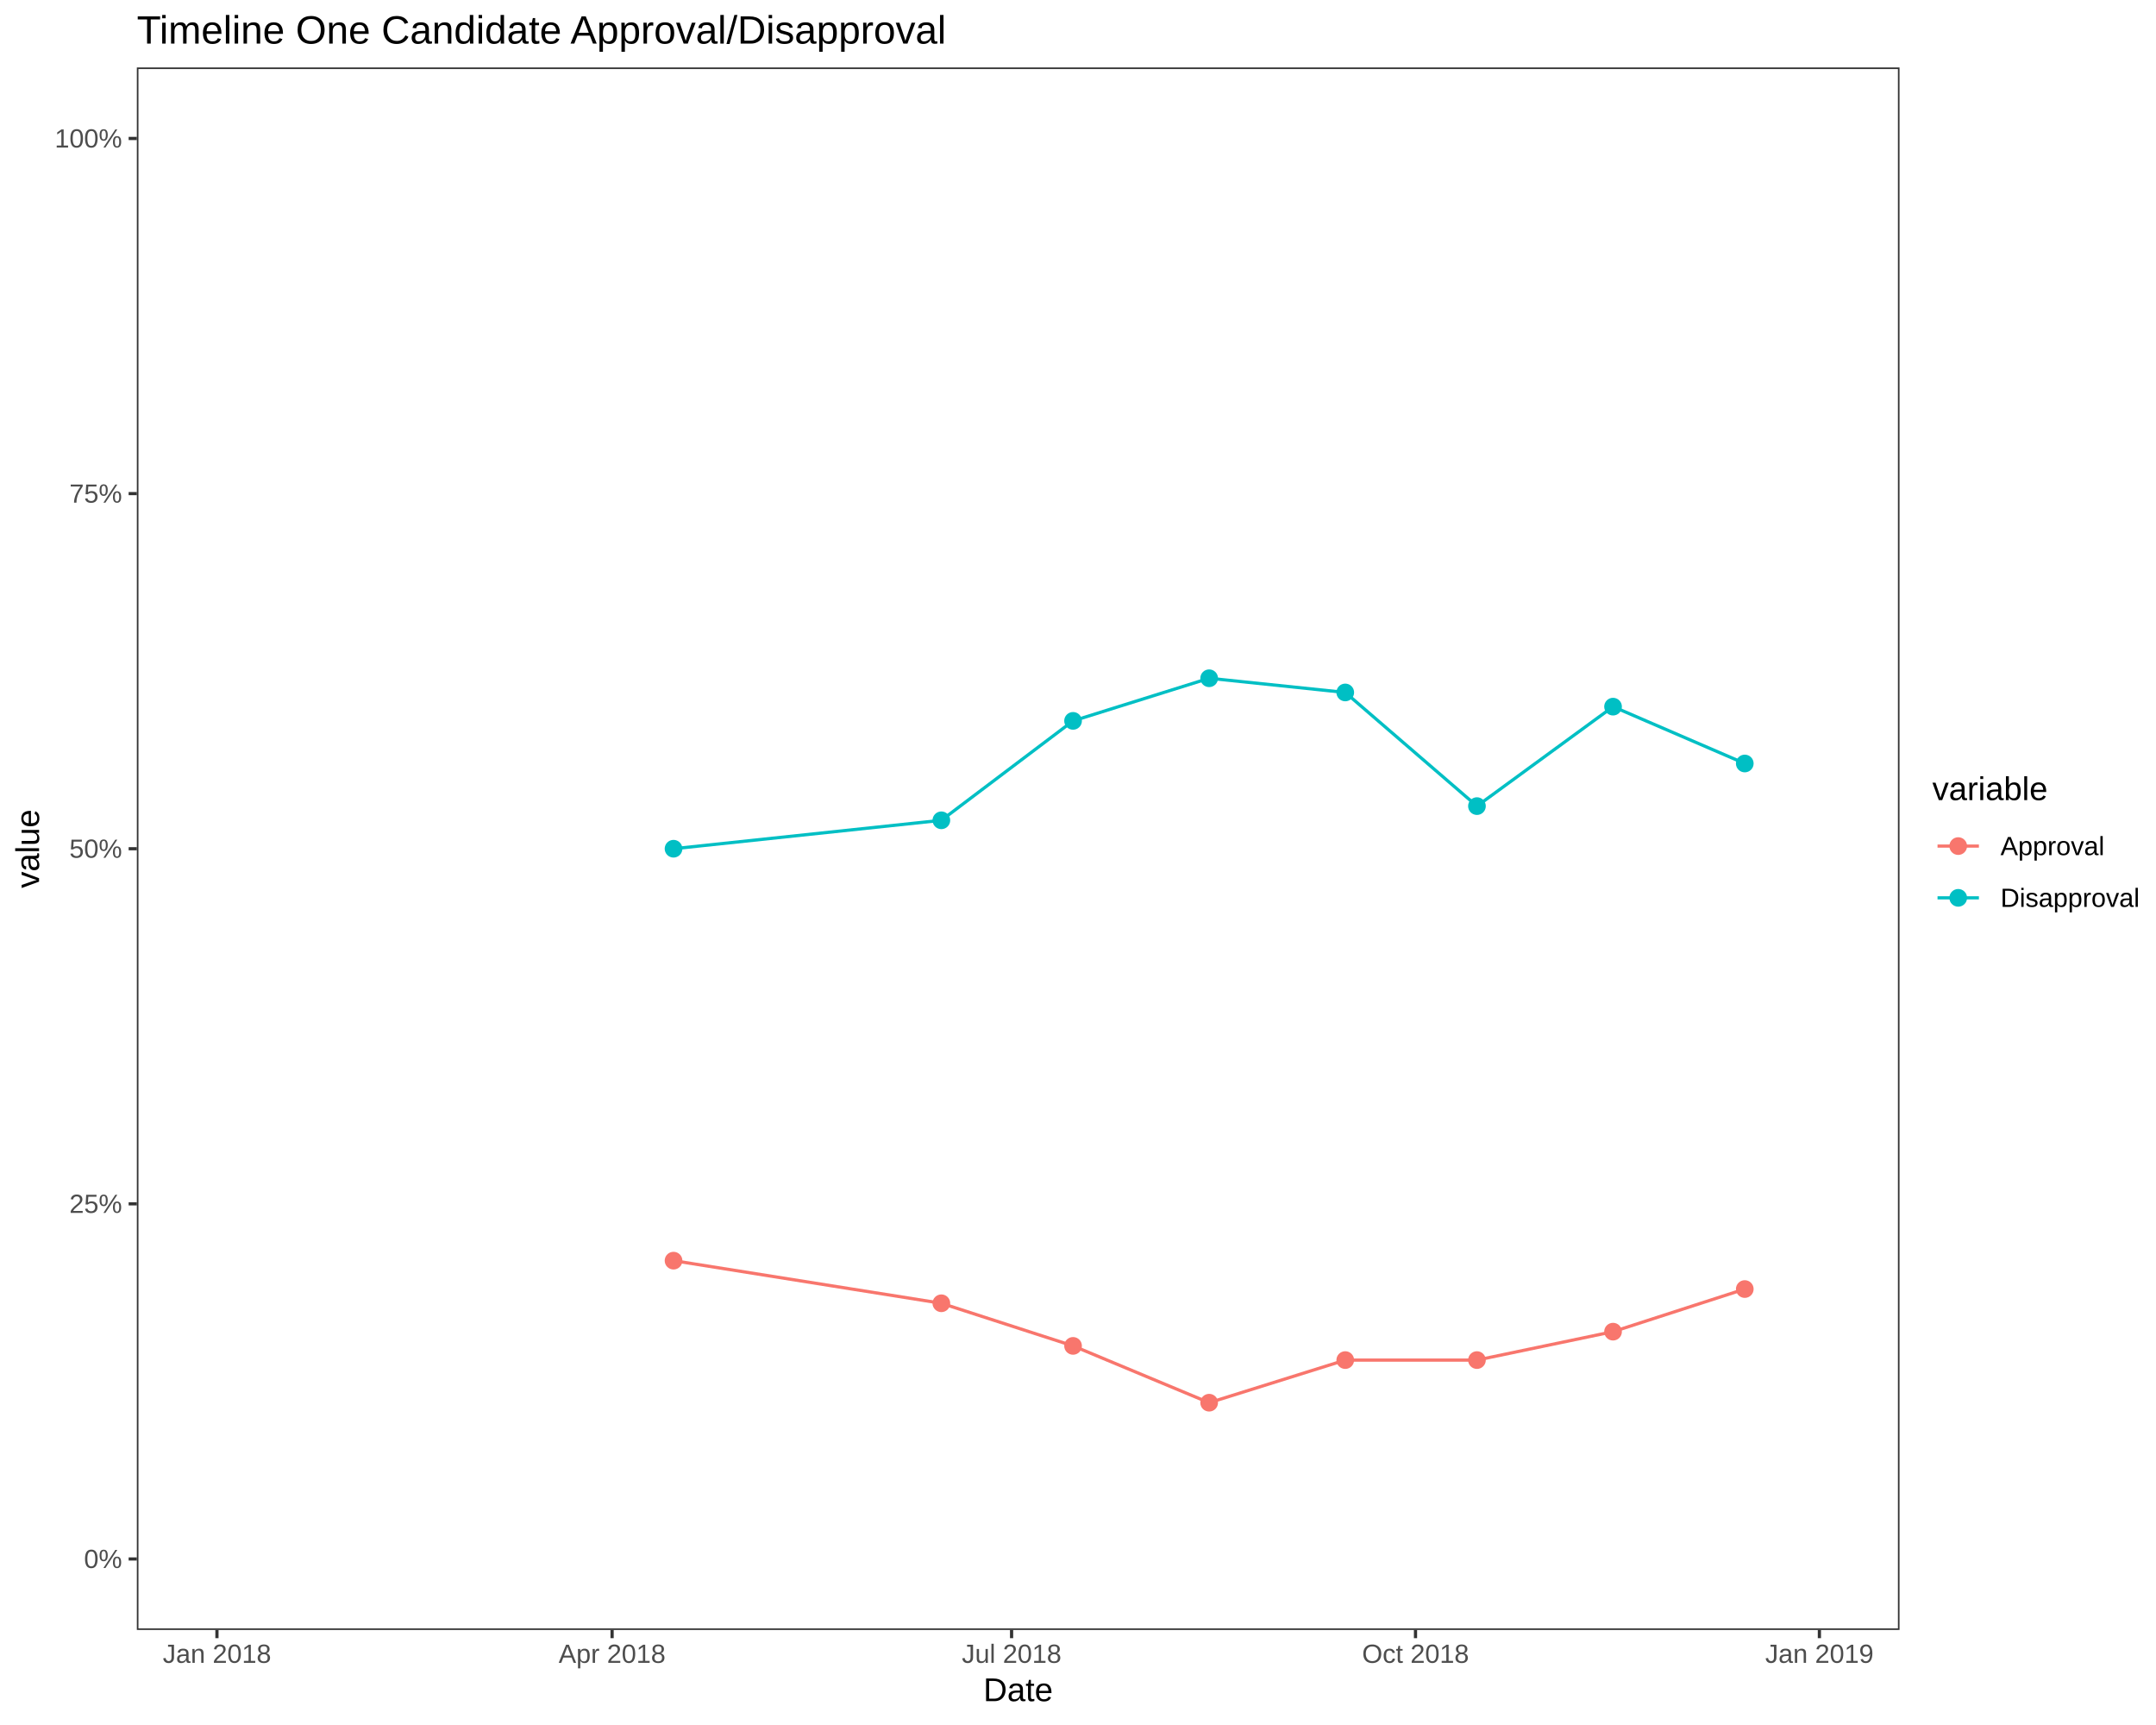
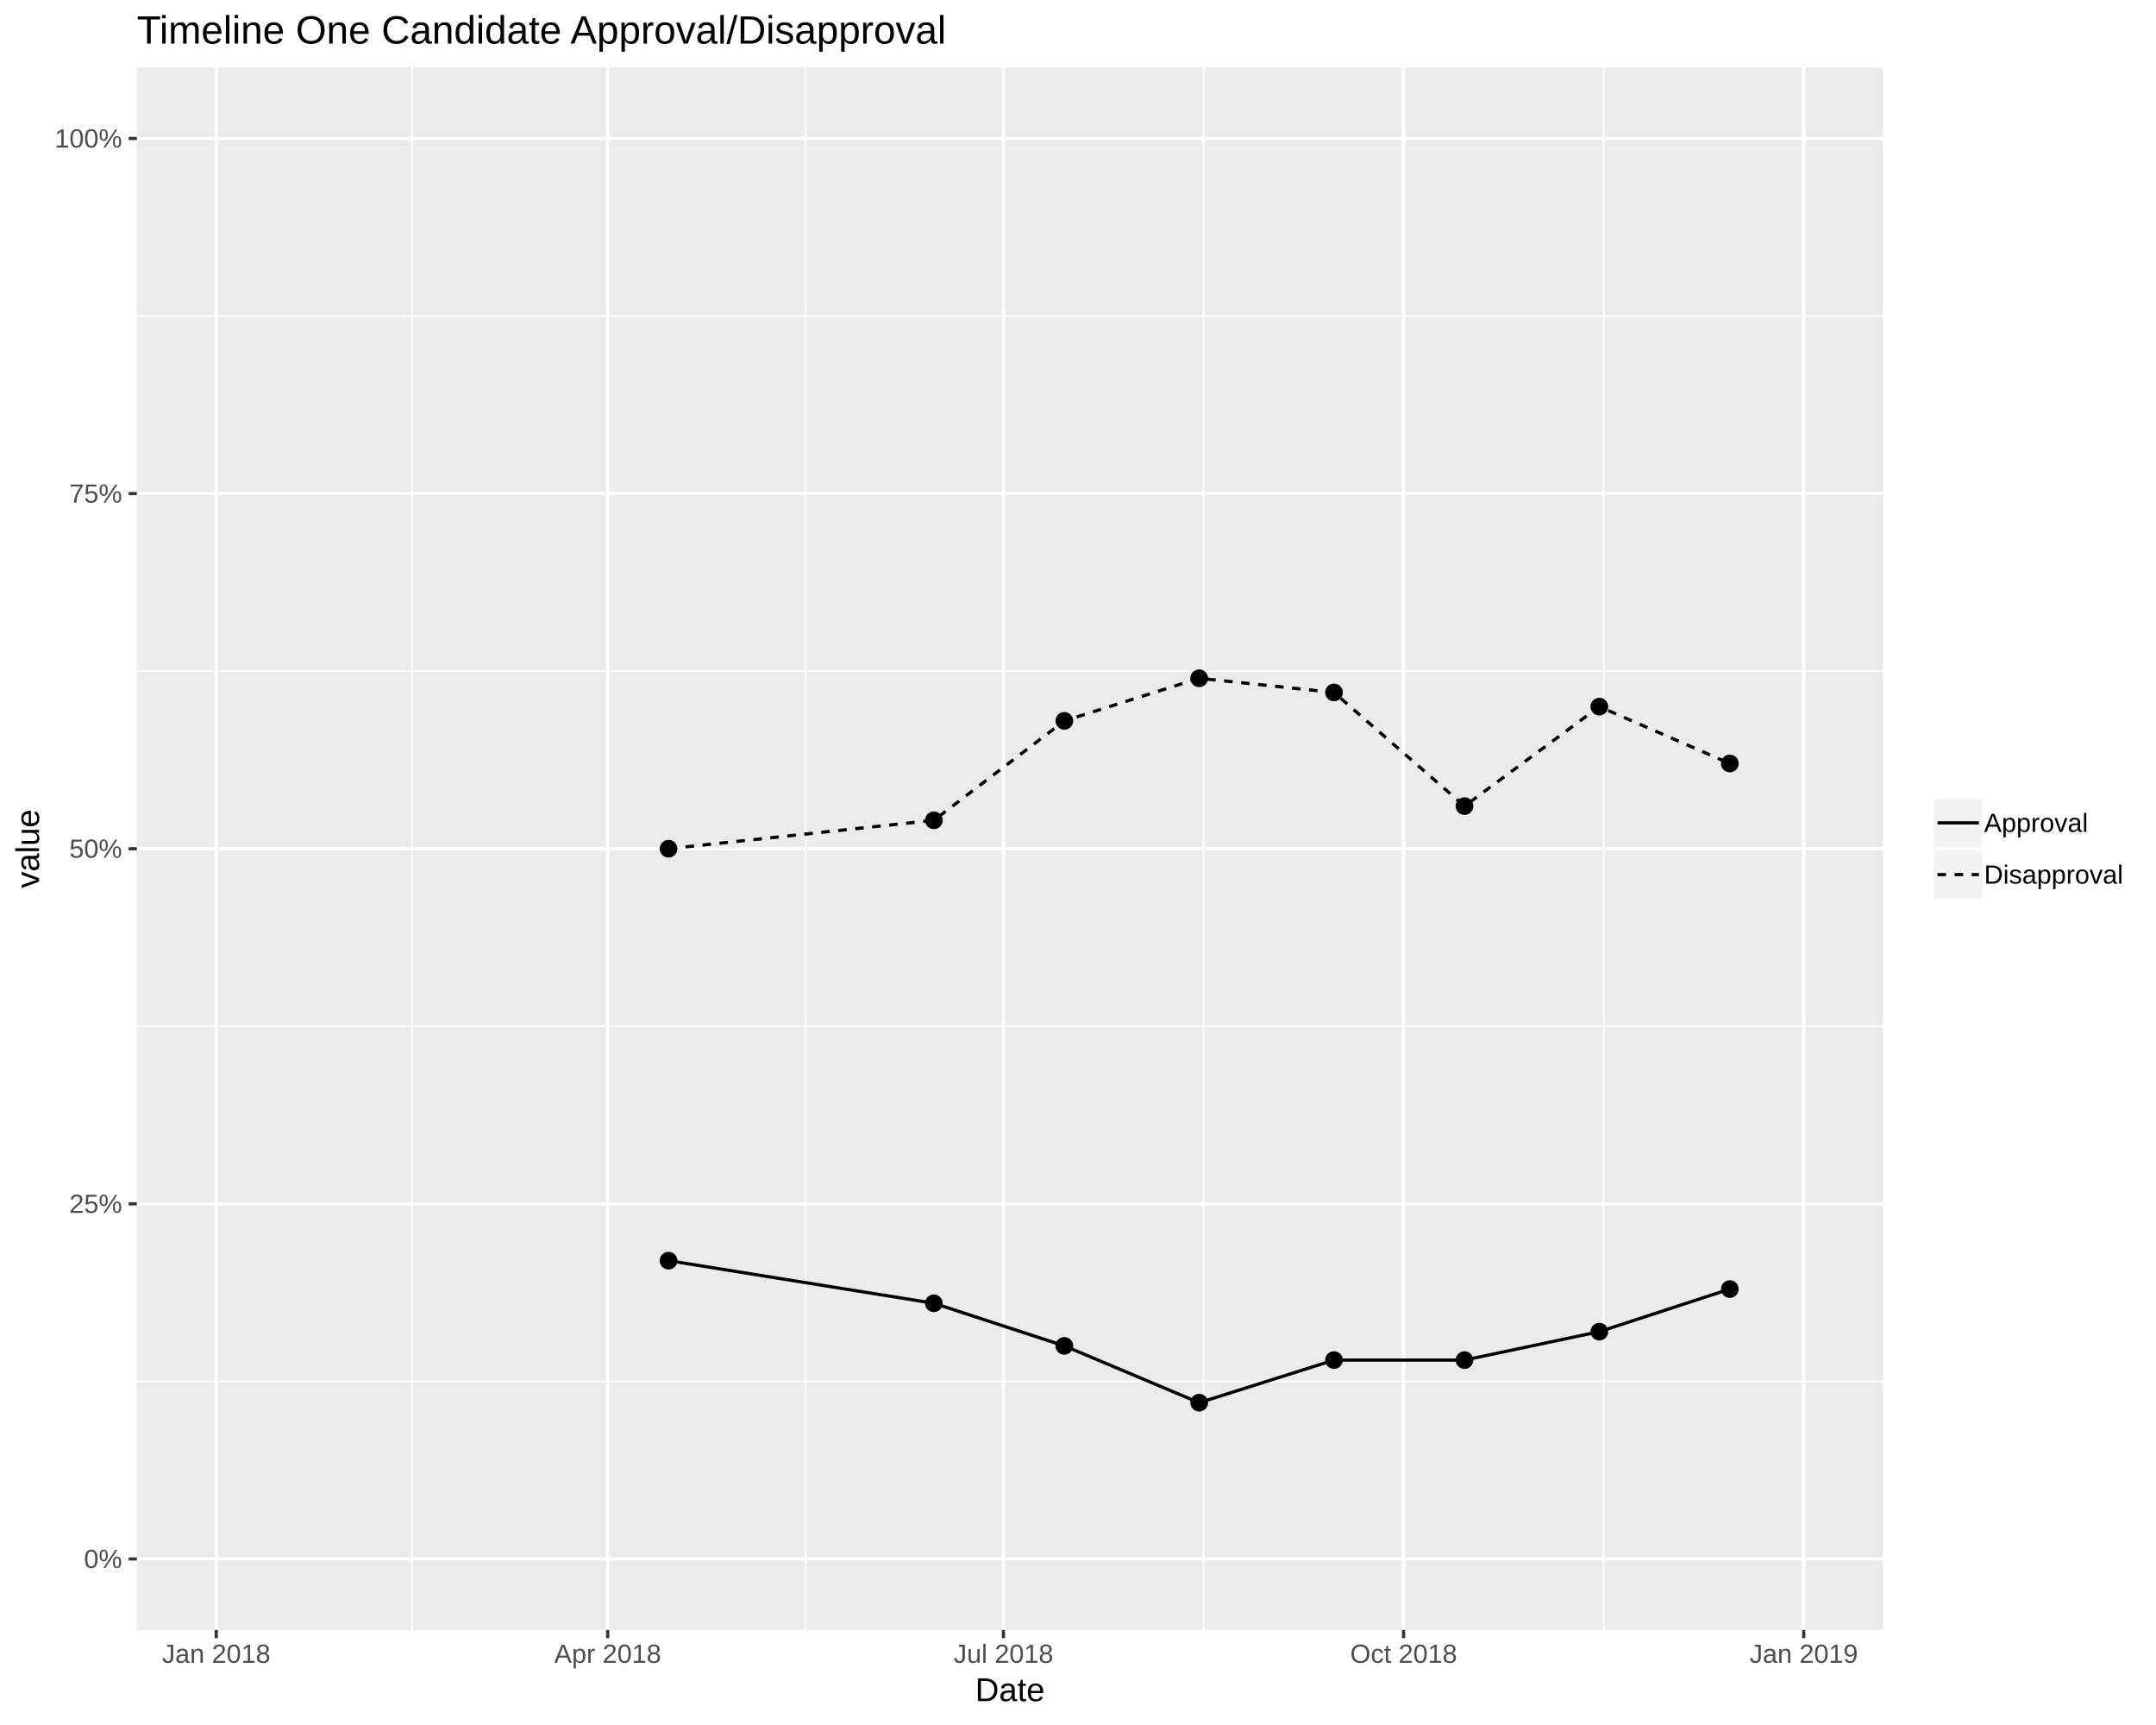
<svg xmlns="http://www.w3.org/2000/svg" viewBox="0 0 720.00 576.00">
  <defs>
    <style type="text/css">
    line, polyline, polygon, path, rect, circle {
      fill: none;
      stroke: #000000;
      stroke-linecap: round;
      stroke-linejoin: round;
      stroke-miterlimit: 10.00;
    }
  </style>
  </defs>
  <rect width="100%" height="100%" style="stroke: none; fill: #FFFFFF;" />
  <rect x="0.00" y="0.00" width="720.00" height="576.00" style="stroke-width: 1.07; stroke: #FFFFFF; fill: #FFFFFF;" />
  <defs>
-     <clipPath id="cpNDUuNzB8NjM0LjM1fDU0NC4yN3wyMi41Mg==">
-       <rect x="45.70" y="22.52" width="588.65" height="521.75" />
+     <clipPath id="cpNDUuNzB8NjI4Ljg3fDU0NC4yN3wyMi41Mg==">
+       <rect x="45.70" y="22.52" width="583.17" height="521.75" />
    </clipPath>
  </defs>
-   <rect x="45.70" y="22.52" width="588.65" height="521.75" style="stroke-width: 1.07; stroke: none; fill: #FFFFFF;" clip-path="url(#cpNDUuNzB8NjM0LjM1fDU0NC4yN3wyMi41Mg==)" />
-   <circle cx="224.93" cy="420.95" r="1.95pt" style="stroke-width: 0.71; stroke: #F8766D; fill: #F8766D;" clip-path="url(#cpNDUuNzB8NjM0LjM1fDU0NC4yN3wyMi41Mg==)" />
-   <circle cx="314.37" cy="435.18" r="1.95pt" style="stroke-width: 0.71; stroke: #F8766D; fill: #F8766D;" clip-path="url(#cpNDUuNzB8NjM0LjM1fDU0NC4yN3wyMi41Mg==)" />
-   <circle cx="358.35" cy="449.41" r="1.95pt" style="stroke-width: 0.71; stroke: #F8766D; fill: #F8766D;" clip-path="url(#cpNDUuNzB8NjM0LjM1fDU0NC4yN3wyMi41Mg==)" />
-   <circle cx="403.80" cy="468.38" r="1.95pt" style="stroke-width: 0.71; stroke: #F8766D; fill: #F8766D;" clip-path="url(#cpNDUuNzB8NjM0LjM1fDU0NC4yN3wyMi41Mg==)" />
-   <circle cx="449.25" cy="454.15" r="1.95pt" style="stroke-width: 0.71; stroke: #F8766D; fill: #F8766D;" clip-path="url(#cpNDUuNzB8NjM0LjM1fDU0NC4yN3wyMi41Mg==)" />
-   <circle cx="493.23" cy="454.15" r="1.95pt" style="stroke-width: 0.71; stroke: #F8766D; fill: #F8766D;" clip-path="url(#cpNDUuNzB8NjM0LjM1fDU0NC4yN3wyMi41Mg==)" />
-   <circle cx="538.68" cy="444.66" r="1.95pt" style="stroke-width: 0.71; stroke: #F8766D; fill: #F8766D;" clip-path="url(#cpNDUuNzB8NjM0LjM1fDU0NC4yN3wyMi41Mg==)" />
-   <circle cx="582.67" cy="430.43" r="1.95pt" style="stroke-width: 0.71; stroke: #F8766D; fill: #F8766D;" clip-path="url(#cpNDUuNzB8NjM0LjM1fDU0NC4yN3wyMi41Mg==)" />
-   <circle cx="224.93" cy="283.40" r="1.95pt" style="stroke-width: 0.71; stroke: #00BFC4; fill: #00BFC4;" clip-path="url(#cpNDUuNzB8NjM0LjM1fDU0NC4yN3wyMi41Mg==)" />
-   <circle cx="314.37" cy="273.91" r="1.95pt" style="stroke-width: 0.71; stroke: #00BFC4; fill: #00BFC4;" clip-path="url(#cpNDUuNzB8NjM0LjM1fDU0NC4yN3wyMi41Mg==)" />
-   <circle cx="358.35" cy="240.71" r="1.95pt" style="stroke-width: 0.71; stroke: #00BFC4; fill: #00BFC4;" clip-path="url(#cpNDUuNzB8NjM0LjM1fDU0NC4yN3wyMi41Mg==)" />
-   <circle cx="403.80" cy="226.48" r="1.95pt" style="stroke-width: 0.71; stroke: #00BFC4; fill: #00BFC4;" clip-path="url(#cpNDUuNzB8NjM0LjM1fDU0NC4yN3wyMi41Mg==)" />
-   <circle cx="449.25" cy="231.22" r="1.95pt" style="stroke-width: 0.71; stroke: #00BFC4; fill: #00BFC4;" clip-path="url(#cpNDUuNzB8NjM0LjM1fDU0NC4yN3wyMi41Mg==)" />
-   <circle cx="493.23" cy="269.17" r="1.95pt" style="stroke-width: 0.71; stroke: #00BFC4; fill: #00BFC4;" clip-path="url(#cpNDUuNzB8NjM0LjM1fDU0NC4yN3wyMi41Mg==)" />
-   <circle cx="538.68" cy="235.96" r="1.95pt" style="stroke-width: 0.71; stroke: #00BFC4; fill: #00BFC4;" clip-path="url(#cpNDUuNzB8NjM0LjM1fDU0NC4yN3wyMi41Mg==)" />
-   <circle cx="582.67" cy="254.94" r="1.95pt" style="stroke-width: 0.71; stroke: #00BFC4; fill: #00BFC4;" clip-path="url(#cpNDUuNzB8NjM0LjM1fDU0NC4yN3wyMi41Mg==)" />
-   <polyline points="224.93,420.95 314.37,435.18 358.35,449.41 403.80,468.38 449.25,454.15 493.23,454.15 538.68,444.66 582.67,430.43 " style="stroke-width: 1.07; stroke: #F8766D; stroke-linecap: butt;" clip-path="url(#cpNDUuNzB8NjM0LjM1fDU0NC4yN3wyMi41Mg==)" />
-   <polyline points="224.93,283.40 314.37,273.91 358.35,240.71 403.80,226.48 449.25,231.22 493.23,269.17 538.68,235.96 582.67,254.94 " style="stroke-width: 1.07; stroke: #00BFC4; stroke-linecap: butt;" clip-path="url(#cpNDUuNzB8NjM0LjM1fDU0NC4yN3wyMi41Mg==)" />
-   <rect x="45.70" y="22.52" width="588.65" height="521.75" style="stroke-width: 1.07; stroke: #333333;" clip-path="url(#cpNDUuNzB8NjM0LjM1fDU0NC4yN3wyMi41Mg==)" />
+   <rect x="45.70" y="22.52" width="583.17" height="521.75" style="stroke-width: 1.07; stroke: none; fill: #EBEBEB;" clip-path="url(#cpNDUuNzB8NjI4Ljg3fDU0NC4yN3wyMi41Mg==)" />
+   <polyline points="45.70,461.27 628.87,461.27 " style="stroke-width: 0.53; stroke: #FFFFFF; stroke-linecap: butt;" clip-path="url(#cpNDUuNzB8NjI4Ljg3fDU0NC4yN3wyMi41Mg==)" />
+   <polyline points="45.70,342.69 628.87,342.69 " style="stroke-width: 0.53; stroke: #FFFFFF; stroke-linecap: butt;" clip-path="url(#cpNDUuNzB8NjI4Ljg3fDU0NC4yN3wyMi41Mg==)" />
+   <polyline points="45.70,224.11 628.87,224.11 " style="stroke-width: 0.53; stroke: #FFFFFF; stroke-linecap: butt;" clip-path="url(#cpNDUuNzB8NjI4Ljg3fDU0NC4yN3wyMi41Mg==)" />
+   <polyline points="45.70,105.53 628.87,105.53 " style="stroke-width: 0.53; stroke: #FFFFFF; stroke-linecap: butt;" clip-path="url(#cpNDUuNzB8NjI4Ljg3fDU0NC4yN3wyMi41Mg==)" />
+   <polyline points="137.57,544.27 137.57,22.52 " style="stroke-width: 0.53; stroke: #FFFFFF; stroke-linecap: butt;" clip-path="url(#cpNDUuNzB8NjI4Ljg3fDU0NC4yN3wyMi41Mg==)" />
+   <polyline points="269.02,544.27 269.02,22.52 " style="stroke-width: 0.53; stroke: #FFFFFF; stroke-linecap: butt;" clip-path="url(#cpNDUuNzB8NjI4Ljg3fDU0NC4yN3wyMi41Mg==)" />
+   <polyline points="401.92,544.27 401.92,22.52 " style="stroke-width: 0.53; stroke: #FFFFFF; stroke-linecap: butt;" clip-path="url(#cpNDUuNzB8NjI4Ljg3fDU0NC4yN3wyMi41Mg==)" />
+   <polyline points="535.55,544.27 535.55,22.52 " style="stroke-width: 0.53; stroke: #FFFFFF; stroke-linecap: butt;" clip-path="url(#cpNDUuNzB8NjI4Ljg3fDU0NC4yN3wyMi41Mg==)" />
+   <polyline points="45.70,520.56 628.87,520.56 " style="stroke-width: 1.07; stroke: #FFFFFF; stroke-linecap: butt;" clip-path="url(#cpNDUuNzB8NjI4Ljg3fDU0NC4yN3wyMi41Mg==)" />
+   <polyline points="45.70,401.98 628.87,401.98 " style="stroke-width: 1.07; stroke: #FFFFFF; stroke-linecap: butt;" clip-path="url(#cpNDUuNzB8NjI4Ljg3fDU0NC4yN3wyMi41Mg==)" />
+   <polyline points="45.70,283.40 628.87,283.40 " style="stroke-width: 1.07; stroke: #FFFFFF; stroke-linecap: butt;" clip-path="url(#cpNDUuNzB8NjI4Ljg3fDU0NC4yN3wyMi41Mg==)" />
+   <polyline points="45.70,164.82 628.87,164.82 " style="stroke-width: 1.07; stroke: #FFFFFF; stroke-linecap: butt;" clip-path="url(#cpNDUuNzB8NjI4Ljg3fDU0NC4yN3wyMi41Mg==)" />
+   <polyline points="45.70,46.24 628.87,46.24 " style="stroke-width: 1.07; stroke: #FFFFFF; stroke-linecap: butt;" clip-path="url(#cpNDUuNzB8NjI4Ljg3fDU0NC4yN3wyMi41Mg==)" />
+   <polyline points="72.21,544.27 72.21,22.52 " style="stroke-width: 1.07; stroke: #FFFFFF; stroke-linecap: butt;" clip-path="url(#cpNDUuNzB8NjI4Ljg3fDU0NC4yN3wyMi41Mg==)" />
+   <polyline points="202.93,544.27 202.93,22.52 " style="stroke-width: 1.07; stroke: #FFFFFF; stroke-linecap: butt;" clip-path="url(#cpNDUuNzB8NjI4Ljg3fDU0NC4yN3wyMi41Mg==)" />
+   <polyline points="335.10,544.27 335.10,22.52 " style="stroke-width: 1.07; stroke: #FFFFFF; stroke-linecap: butt;" clip-path="url(#cpNDUuNzB8NjI4Ljg3fDU0NC4yN3wyMi41Mg==)" />
+   <polyline points="468.73,544.27 468.73,22.52 " style="stroke-width: 1.07; stroke: #FFFFFF; stroke-linecap: butt;" clip-path="url(#cpNDUuNzB8NjI4Ljg3fDU0NC4yN3wyMi41Mg==)" />
+   <polyline points="602.36,544.27 602.36,22.52 " style="stroke-width: 1.07; stroke: #FFFFFF; stroke-linecap: butt;" clip-path="url(#cpNDUuNzB8NjI4Ljg3fDU0NC4yN3wyMi41Mg==)" />
+   <circle cx="223.26" cy="420.95" r="1.95pt" style="stroke-width: 0.71; fill: #000000;" clip-path="url(#cpNDUuNzB8NjI4Ljg3fDU0NC4yN3wyMi41Mg==)" />
+   <circle cx="311.87" cy="435.18" r="1.95pt" style="stroke-width: 0.71; fill: #000000;" clip-path="url(#cpNDUuNzB8NjI4Ljg3fDU0NC4yN3wyMi41Mg==)" />
+   <circle cx="355.44" cy="449.41" r="1.95pt" style="stroke-width: 0.71; fill: #000000;" clip-path="url(#cpNDUuNzB8NjI4Ljg3fDU0NC4yN3wyMi41Mg==)" />
+   <circle cx="400.47" cy="468.38" r="1.95pt" style="stroke-width: 0.71; fill: #000000;" clip-path="url(#cpNDUuNzB8NjI4Ljg3fDU0NC4yN3wyMi41Mg==)" />
+   <circle cx="445.49" cy="454.15" r="1.95pt" style="stroke-width: 0.71; fill: #000000;" clip-path="url(#cpNDUuNzB8NjI4Ljg3fDU0NC4yN3wyMi41Mg==)" />
+   <circle cx="489.07" cy="454.15" r="1.95pt" style="stroke-width: 0.71; fill: #000000;" clip-path="url(#cpNDUuNzB8NjI4Ljg3fDU0NC4yN3wyMi41Mg==)" />
+   <circle cx="534.10" cy="444.66" r="1.95pt" style="stroke-width: 0.71; fill: #000000;" clip-path="url(#cpNDUuNzB8NjI4Ljg3fDU0NC4yN3wyMi41Mg==)" />
+   <circle cx="577.67" cy="430.43" r="1.95pt" style="stroke-width: 0.71; fill: #000000;" clip-path="url(#cpNDUuNzB8NjI4Ljg3fDU0NC4yN3wyMi41Mg==)" />
+   <circle cx="223.26" cy="283.40" r="1.95pt" style="stroke-width: 0.71; fill: #000000;" clip-path="url(#cpNDUuNzB8NjI4Ljg3fDU0NC4yN3wyMi41Mg==)" />
+   <circle cx="311.87" cy="273.91" r="1.95pt" style="stroke-width: 0.71; fill: #000000;" clip-path="url(#cpNDUuNzB8NjI4Ljg3fDU0NC4yN3wyMi41Mg==)" />
+   <circle cx="355.44" cy="240.71" r="1.95pt" style="stroke-width: 0.71; fill: #000000;" clip-path="url(#cpNDUuNzB8NjI4Ljg3fDU0NC4yN3wyMi41Mg==)" />
+   <circle cx="400.47" cy="226.48" r="1.95pt" style="stroke-width: 0.71; fill: #000000;" clip-path="url(#cpNDUuNzB8NjI4Ljg3fDU0NC4yN3wyMi41Mg==)" />
+   <circle cx="445.49" cy="231.22" r="1.95pt" style="stroke-width: 0.71; fill: #000000;" clip-path="url(#cpNDUuNzB8NjI4Ljg3fDU0NC4yN3wyMi41Mg==)" />
+   <circle cx="489.07" cy="269.17" r="1.95pt" style="stroke-width: 0.71; fill: #000000;" clip-path="url(#cpNDUuNzB8NjI4Ljg3fDU0NC4yN3wyMi41Mg==)" />
+   <circle cx="534.10" cy="235.96" r="1.95pt" style="stroke-width: 0.71; fill: #000000;" clip-path="url(#cpNDUuNzB8NjI4Ljg3fDU0NC4yN3wyMi41Mg==)" />
+   <circle cx="577.67" cy="254.94" r="1.95pt" style="stroke-width: 0.71; fill: #000000;" clip-path="url(#cpNDUuNzB8NjI4Ljg3fDU0NC4yN3wyMi41Mg==)" />
+   <polyline points="223.26,420.95 311.87,435.18 355.44,449.41 400.47,468.38 445.49,454.15 489.07,454.15 534.10,444.66 577.67,430.43 " style="stroke-width: 1.07; stroke-linecap: butt;" clip-path="url(#cpNDUuNzB8NjI4Ljg3fDU0NC4yN3wyMi41Mg==)" />
+   <polyline points="223.26,283.40 311.87,273.91 355.44,240.71 400.47,226.48 445.49,231.22 489.07,269.17 534.10,235.96 577.67,254.94 " style="stroke-width: 1.07; stroke-dasharray: 2.85,2.85; stroke-linecap: butt;" clip-path="url(#cpNDUuNzB8NjI4Ljg3fDU0NC4yN3wyMi41Mg==)" />
  <defs>
    <clipPath id="cpMC4wMHw3MjAuMDB8NTc2LjAwfDAuMDA=">
      <rect x="0.00" y="0.00" width="720.00" height="576.00" />
    </clipPath>
  </defs>
  <g clip-path="url(#cpMC4wMHw3MjAuMDB8NTc2LjAwfDAuMDA=)">
    <text x="28.05" y="523.58" style="font-size: 8.80px; fill: #4D4D4D; font-family: Liberation Sans;" textLength="12.72px" lengthAdjust="spacingAndGlyphs">0%</text>
  </g>
  <g clip-path="url(#cpMC4wMHw3MjAuMDB8NTc2LjAwfDAuMDA=)">
    <text x="23.16" y="405.00" style="font-size: 8.80px; fill: #4D4D4D; font-family: Liberation Sans;" textLength="17.61px" lengthAdjust="spacingAndGlyphs">25%</text>
  </g>
  <g clip-path="url(#cpMC4wMHw3MjAuMDB8NTc2LjAwfDAuMDA=)">
    <text x="23.16" y="286.42" style="font-size: 8.80px; fill: #4D4D4D; font-family: Liberation Sans;" textLength="17.61px" lengthAdjust="spacingAndGlyphs">50%</text>
  </g>
  <g clip-path="url(#cpMC4wMHw3MjAuMDB8NTc2LjAwfDAuMDA=)">
    <text x="23.16" y="167.84" style="font-size: 8.80px; fill: #4D4D4D; font-family: Liberation Sans;" textLength="17.61px" lengthAdjust="spacingAndGlyphs">75%</text>
  </g>
  <g clip-path="url(#cpMC4wMHw3MjAuMDB8NTc2LjAwfDAuMDA=)">
    <text x="18.27" y="49.26" style="font-size: 8.80px; fill: #4D4D4D; font-family: Liberation Sans;" textLength="22.50px" lengthAdjust="spacingAndGlyphs">100%</text>
  </g>
  <polyline points="42.96,520.56 45.70,520.56 " style="stroke-width: 1.07; stroke: #333333; stroke-linecap: butt;" clip-path="url(#cpMC4wMHw3MjAuMDB8NTc2LjAwfDAuMDA=)" />
  <polyline points="42.96,401.98 45.70,401.98 " style="stroke-width: 1.07; stroke: #333333; stroke-linecap: butt;" clip-path="url(#cpMC4wMHw3MjAuMDB8NTc2LjAwfDAuMDA=)" />
  <polyline points="42.96,283.40 45.70,283.40 " style="stroke-width: 1.07; stroke: #333333; stroke-linecap: butt;" clip-path="url(#cpMC4wMHw3MjAuMDB8NTc2LjAwfDAuMDA=)" />
  <polyline points="42.96,164.82 45.70,164.82 " style="stroke-width: 1.07; stroke: #333333; stroke-linecap: butt;" clip-path="url(#cpMC4wMHw3MjAuMDB8NTc2LjAwfDAuMDA=)" />
  <polyline points="42.96,46.24 45.70,46.24 " style="stroke-width: 1.07; stroke: #333333; stroke-linecap: butt;" clip-path="url(#cpMC4wMHw3MjAuMDB8NTc2LjAwfDAuMDA=)" />
-   <polyline points="72.45,547.01 72.45,544.27 " style="stroke-width: 1.07; stroke: #333333; stroke-linecap: butt;" clip-path="url(#cpMC4wMHw3MjAuMDB8NTc2LjAwfDAuMDA=)" />
-   <polyline points="204.41,547.01 204.41,544.27 " style="stroke-width: 1.07; stroke: #333333; stroke-linecap: butt;" clip-path="url(#cpMC4wMHw3MjAuMDB8NTc2LjAwfDAuMDA=)" />
-   <polyline points="337.82,547.01 337.82,544.27 " style="stroke-width: 1.07; stroke: #333333; stroke-linecap: butt;" clip-path="url(#cpMC4wMHw3MjAuMDB8NTc2LjAwfDAuMDA=)" />
-   <polyline points="472.71,547.01 472.71,544.27 " style="stroke-width: 1.07; stroke: #333333; stroke-linecap: butt;" clip-path="url(#cpMC4wMHw3MjAuMDB8NTc2LjAwfDAuMDA=)" />
-   <polyline points="607.59,547.01 607.59,544.27 " style="stroke-width: 1.07; stroke: #333333; stroke-linecap: butt;" clip-path="url(#cpMC4wMHw3MjAuMDB8NTc2LjAwfDAuMDA=)" />
+   <polyline points="72.21,547.01 72.21,544.27 " style="stroke-width: 1.07; stroke: #333333; stroke-linecap: butt;" clip-path="url(#cpMC4wMHw3MjAuMDB8NTc2LjAwfDAuMDA=)" />
+   <polyline points="202.93,547.01 202.93,544.27 " style="stroke-width: 1.07; stroke: #333333; stroke-linecap: butt;" clip-path="url(#cpMC4wMHw3MjAuMDB8NTc2LjAwfDAuMDA=)" />
+   <polyline points="335.10,547.01 335.10,544.27 " style="stroke-width: 1.07; stroke: #333333; stroke-linecap: butt;" clip-path="url(#cpMC4wMHw3MjAuMDB8NTc2LjAwfDAuMDA=)" />
+   <polyline points="468.73,547.01 468.73,544.27 " style="stroke-width: 1.07; stroke: #333333; stroke-linecap: butt;" clip-path="url(#cpMC4wMHw3MjAuMDB8NTc2LjAwfDAuMDA=)" />
+   <polyline points="602.36,547.01 602.36,544.27 " style="stroke-width: 1.07; stroke: #333333; stroke-linecap: butt;" clip-path="url(#cpMC4wMHw3MjAuMDB8NTc2LjAwfDAuMDA=)" />
  <g clip-path="url(#cpMC4wMHw3MjAuMDB8NTc2LjAwfDAuMDA=)">
-     <text x="54.36" y="555.25" style="font-size: 8.80px; fill: #4D4D4D; font-family: Liberation Sans;" textLength="36.19px" lengthAdjust="spacingAndGlyphs">Jan 2018</text>
+     <text x="54.11" y="555.25" style="font-size: 8.80px; fill: #4D4D4D; font-family: Liberation Sans;" textLength="36.19px" lengthAdjust="spacingAndGlyphs">Jan 2018</text>
  </g>
  <g clip-path="url(#cpMC4wMHw3MjAuMDB8NTc2LjAwfDAuMDA=)">
-     <text x="186.56" y="555.25" style="font-size: 8.80px; fill: #4D4D4D; font-family: Liberation Sans;" textLength="35.69px" lengthAdjust="spacingAndGlyphs">Apr 2018</text>
+     <text x="185.09" y="555.25" style="font-size: 8.80px; fill: #4D4D4D; font-family: Liberation Sans;" textLength="35.69px" lengthAdjust="spacingAndGlyphs">Apr 2018</text>
  </g>
  <g clip-path="url(#cpMC4wMHw3MjAuMDB8NTc2LjAwfDAuMDA=)">
-     <text x="321.20" y="555.25" style="font-size: 8.80px; fill: #4D4D4D; font-family: Liberation Sans;" textLength="33.25px" lengthAdjust="spacingAndGlyphs">Jul 2018</text>
+     <text x="318.48" y="555.25" style="font-size: 8.80px; fill: #4D4D4D; font-family: Liberation Sans;" textLength="33.25px" lengthAdjust="spacingAndGlyphs">Jul 2018</text>
  </g>
  <g clip-path="url(#cpMC4wMHw3MjAuMDB8NTc2LjAwfDAuMDA=)">
-     <text x="454.86" y="555.25" style="font-size: 8.80px; fill: #4D4D4D; font-family: Liberation Sans;" textLength="35.69px" lengthAdjust="spacingAndGlyphs">Oct 2018</text>
+     <text x="450.89" y="555.25" style="font-size: 8.80px; fill: #4D4D4D; font-family: Liberation Sans;" textLength="35.69px" lengthAdjust="spacingAndGlyphs">Oct 2018</text>
  </g>
  <g clip-path="url(#cpMC4wMHw3MjAuMDB8NTc2LjAwfDAuMDA=)">
-     <text x="589.50" y="555.25" style="font-size: 8.80px; fill: #4D4D4D; font-family: Liberation Sans;" textLength="36.19px" lengthAdjust="spacingAndGlyphs">Jan 2019</text>
+     <text x="584.27" y="555.25" style="font-size: 8.80px; fill: #4D4D4D; font-family: Liberation Sans;" textLength="36.19px" lengthAdjust="spacingAndGlyphs">Jan 2019</text>
  </g>
  <g clip-path="url(#cpMC4wMHw3MjAuMDB8NTc2LjAwfDAuMDA=)">
-     <text x="328.40" y="568.04" style="font-size: 11.00px; font-family: Liberation Sans;" textLength="23.25px" lengthAdjust="spacingAndGlyphs">Date</text>
+     <text x="325.66" y="568.04" style="font-size: 11.00px; font-family: Liberation Sans;" textLength="23.25px" lengthAdjust="spacingAndGlyphs">Date</text>
  </g>
  <g clip-path="url(#cpMC4wMHw3MjAuMDB8NTc2LjAwfDAuMDA=)">
    <text transform="translate(13.04,296.55) rotate(-90)" style="font-size: 11.00px; font-family: Liberation Sans;" textLength="26.31px" lengthAdjust="spacingAndGlyphs">value</text>
  </g>
-   <rect x="645.31" y="258.35" width="69.21" height="50.09" style="stroke-width: 1.07; stroke: none; fill: #FFFFFF;" clip-path="url(#cpMC4wMHw3MjAuMDB8NTc2LjAwfDAuMDA=)" />
+   <rect x="639.83" y="260.64" width="74.69" height="45.52" style="stroke-width: 1.07; stroke: none; fill: #FFFFFF;" clip-path="url(#cpMC4wMHw3MjAuMDB8NTc2LjAwfDAuMDA=)" />
+   <rect x="645.31" y="266.12" width="17.28" height="17.28" style="stroke-width: 1.07; stroke: #FFFFFF; fill: #F2F2F2;" clip-path="url(#cpMC4wMHw3MjAuMDB8NTc2LjAwfDAuMDA=)" />
+   <line x1="647.04" y1="274.76" x2="660.86" y2="274.76" style="stroke-width: 1.07; stroke-linecap: butt;" clip-path="url(#cpMC4wMHw3MjAuMDB8NTc2LjAwfDAuMDA=)" />
+   <rect x="645.31" y="283.40" width="17.28" height="17.28" style="stroke-width: 1.07; stroke: #FFFFFF; fill: #F2F2F2;" clip-path="url(#cpMC4wMHw3MjAuMDB8NTc2LjAwfDAuMDA=)" />
+   <line x1="647.04" y1="292.04" x2="660.86" y2="292.04" style="stroke-width: 1.07; stroke-dasharray: 2.85,2.85; stroke-linecap: butt;" clip-path="url(#cpMC4wMHw3MjAuMDB8NTc2LjAwfDAuMDA=)" />
  <g clip-path="url(#cpMC4wMHw3MjAuMDB8NTc2LjAwfDAuMDA=)">
-     <text x="645.31" y="267.16" style="font-size: 11.00px; font-family: Liberation Sans;" textLength="38.53px" lengthAdjust="spacingAndGlyphs">variable</text>
-   </g>
-   <rect x="645.31" y="273.88" width="17.28" height="17.28" style="stroke-width: 1.07; stroke: none; fill: #FFFFFF;" clip-path="url(#cpMC4wMHw3MjAuMDB8NTc2LjAwfDAuMDA=)" />
-   <circle cx="653.95" cy="282.52" r="1.95pt" style="stroke-width: 0.71; stroke: #F8766D; fill: #F8766D;" clip-path="url(#cpMC4wMHw3MjAuMDB8NTc2LjAwfDAuMDA=)" />
-   <line x1="647.04" y1="282.52" x2="660.86" y2="282.52" style="stroke-width: 1.07; stroke: #F8766D; stroke-linecap: butt;" clip-path="url(#cpMC4wMHw3MjAuMDB8NTc2LjAwfDAuMDA=)" />
-   <rect x="645.31" y="291.16" width="17.28" height="17.28" style="stroke-width: 1.07; stroke: none; fill: #FFFFFF;" clip-path="url(#cpMC4wMHw3MjAuMDB8NTc2LjAwfDAuMDA=)" />
-   <circle cx="653.95" cy="299.80" r="1.95pt" style="stroke-width: 0.71; stroke: #00BFC4; fill: #00BFC4;" clip-path="url(#cpMC4wMHw3MjAuMDB8NTc2LjAwfDAuMDA=)" />
-   <line x1="647.04" y1="299.80" x2="660.86" y2="299.80" style="stroke-width: 1.07; stroke: #00BFC4; stroke-linecap: butt;" clip-path="url(#cpMC4wMHw3MjAuMDB8NTc2LjAwfDAuMDA=)" />
-   <g clip-path="url(#cpMC4wMHw3MjAuMDB8NTc2LjAwfDAuMDA=)">
-     <text x="668.07" y="285.54" style="font-size: 8.80px; font-family: Liberation Sans;" textLength="34.72px" lengthAdjust="spacingAndGlyphs">Approval</text>
+     <text x="662.59" y="277.78" style="font-size: 8.80px; font-family: Liberation Sans;" textLength="34.72px" lengthAdjust="spacingAndGlyphs">Approval</text>
  </g>
  <g clip-path="url(#cpMC4wMHw3MjAuMDB8NTc2LjAwfDAuMDA=)">
-     <text x="668.07" y="302.82" style="font-size: 8.80px; font-family: Liberation Sans;" textLength="46.45px" lengthAdjust="spacingAndGlyphs">Disapproval</text>
+     <text x="662.59" y="295.06" style="font-size: 8.80px; font-family: Liberation Sans;" textLength="46.45px" lengthAdjust="spacingAndGlyphs">Disapproval</text>
  </g>
  <g clip-path="url(#cpMC4wMHw3MjAuMDB8NTc2LjAwfDAuMDA=)">
    <text x="45.70" y="14.56" style="font-size: 13.20px; font-family: Liberation Sans;" textLength="269.91px" lengthAdjust="spacingAndGlyphs">Timeline One Candidate Approval/Disapproval</text>
  </g>
</svg>
